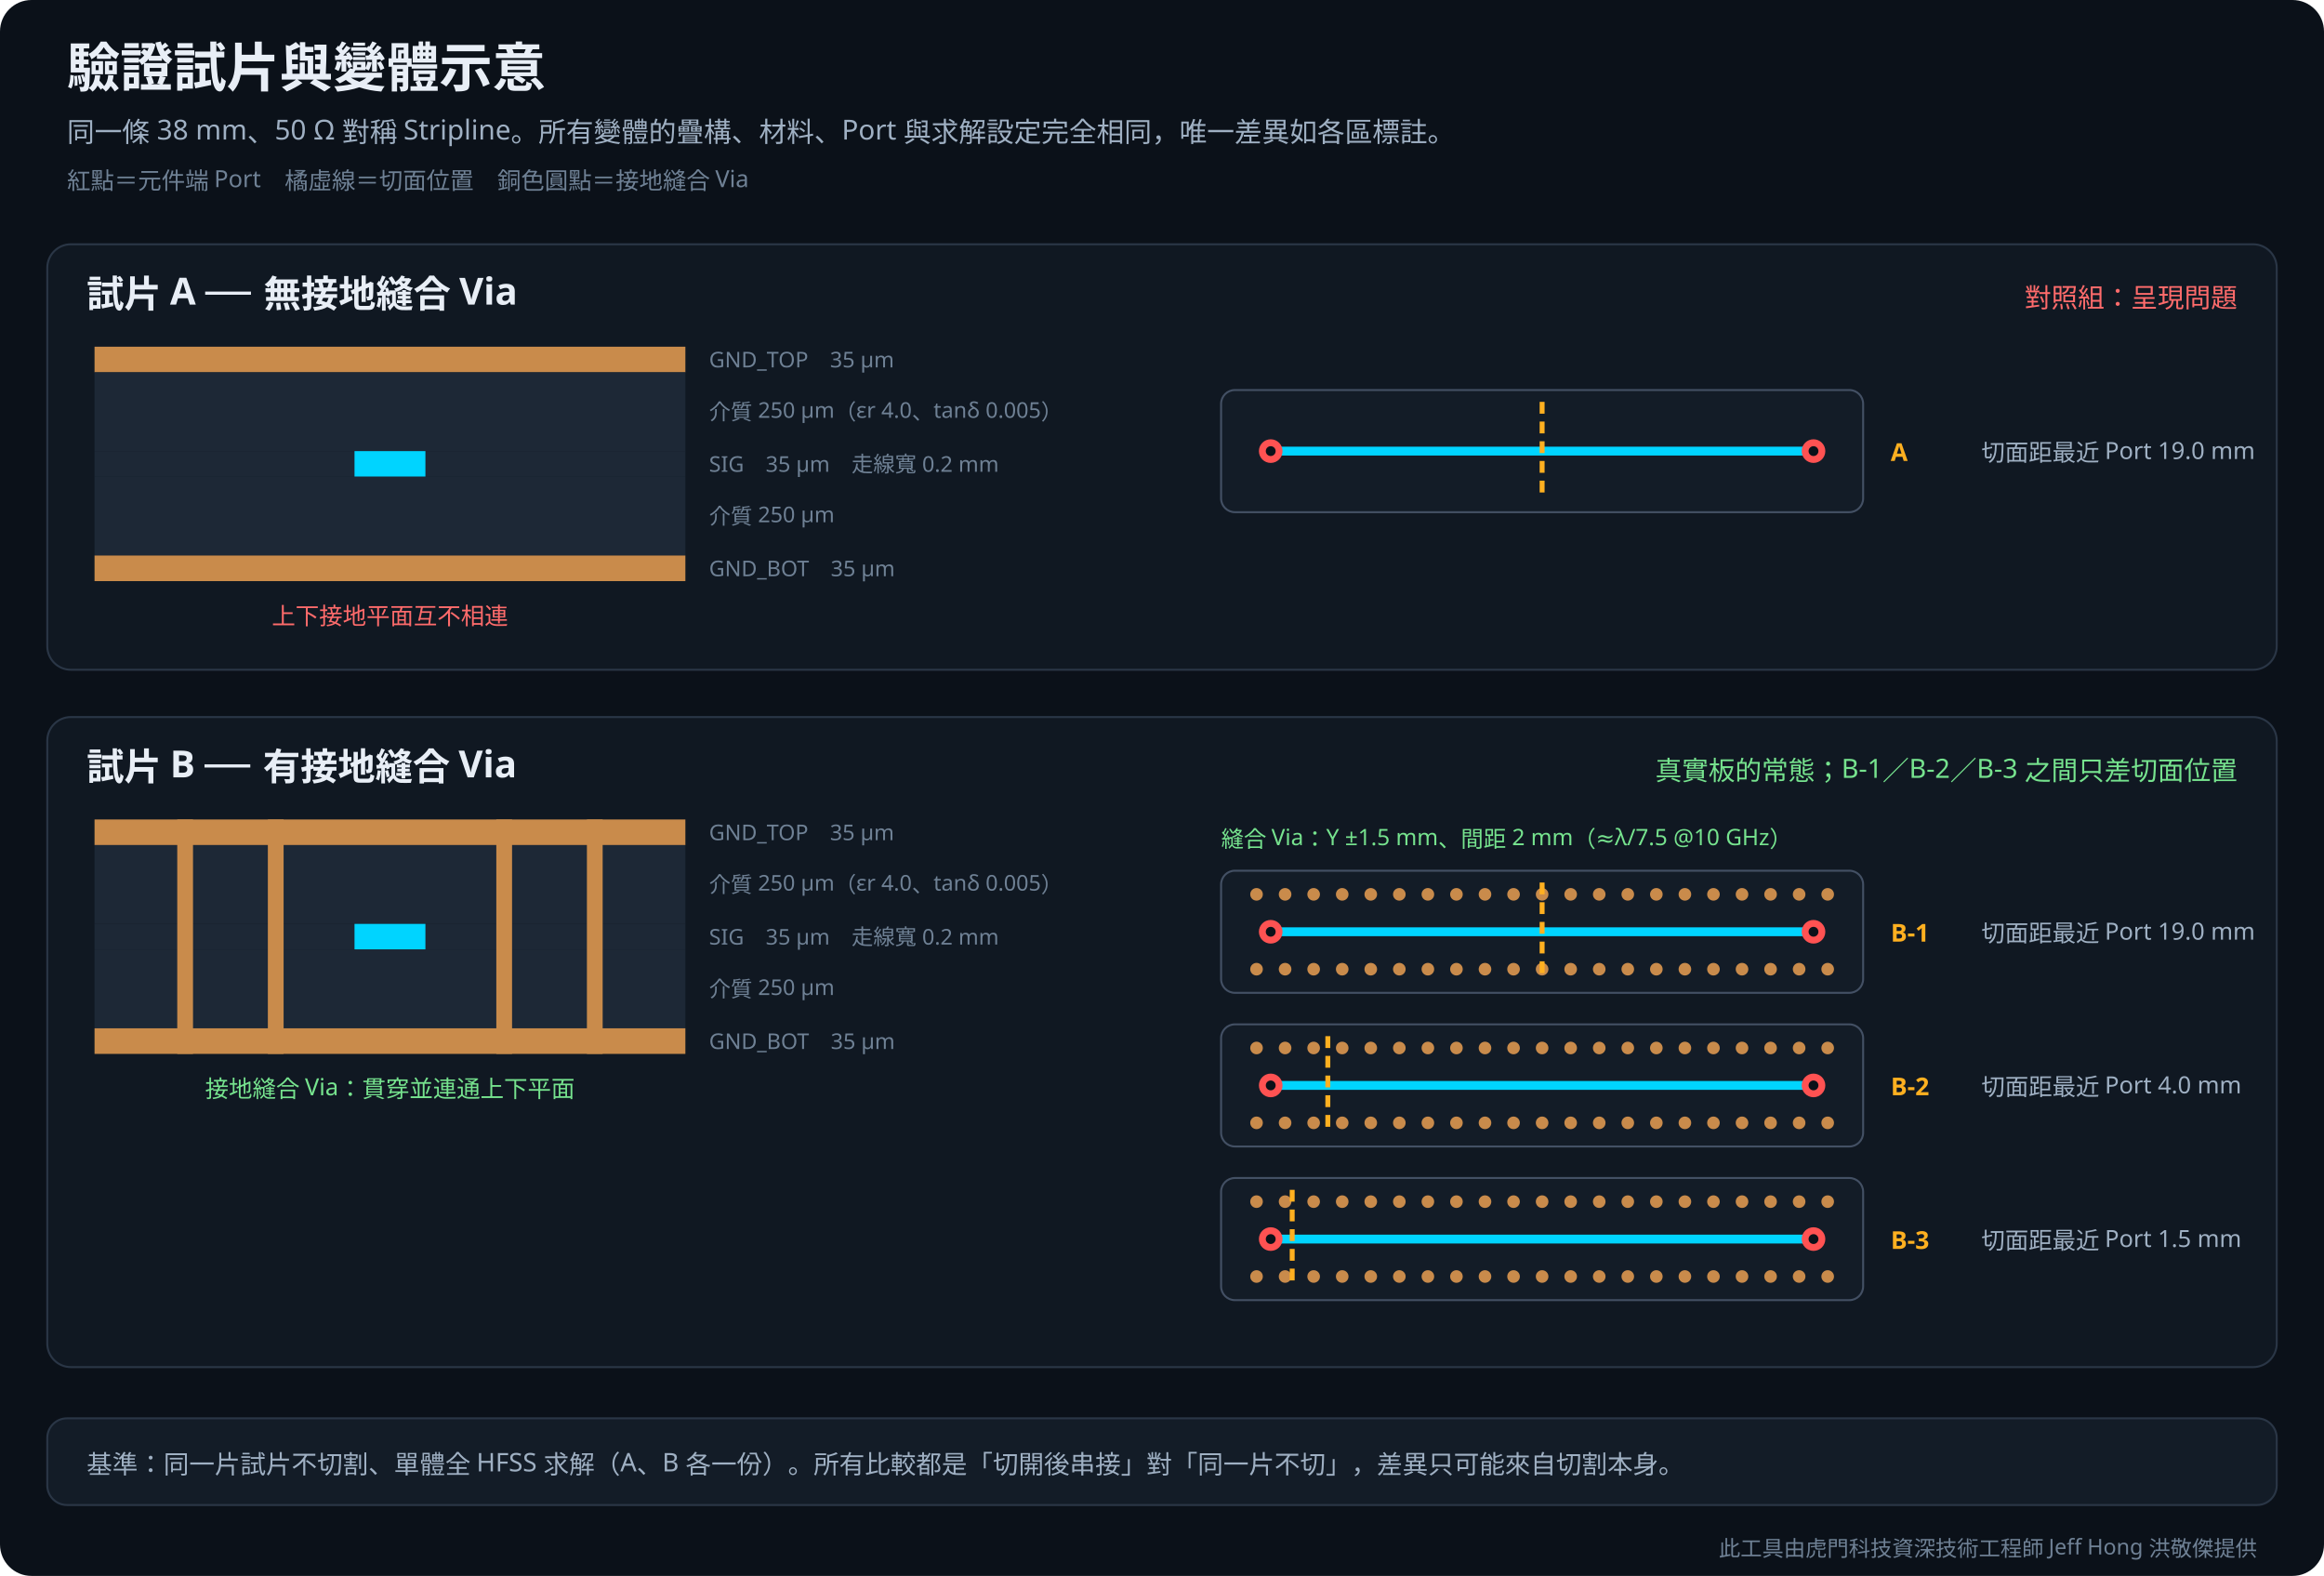
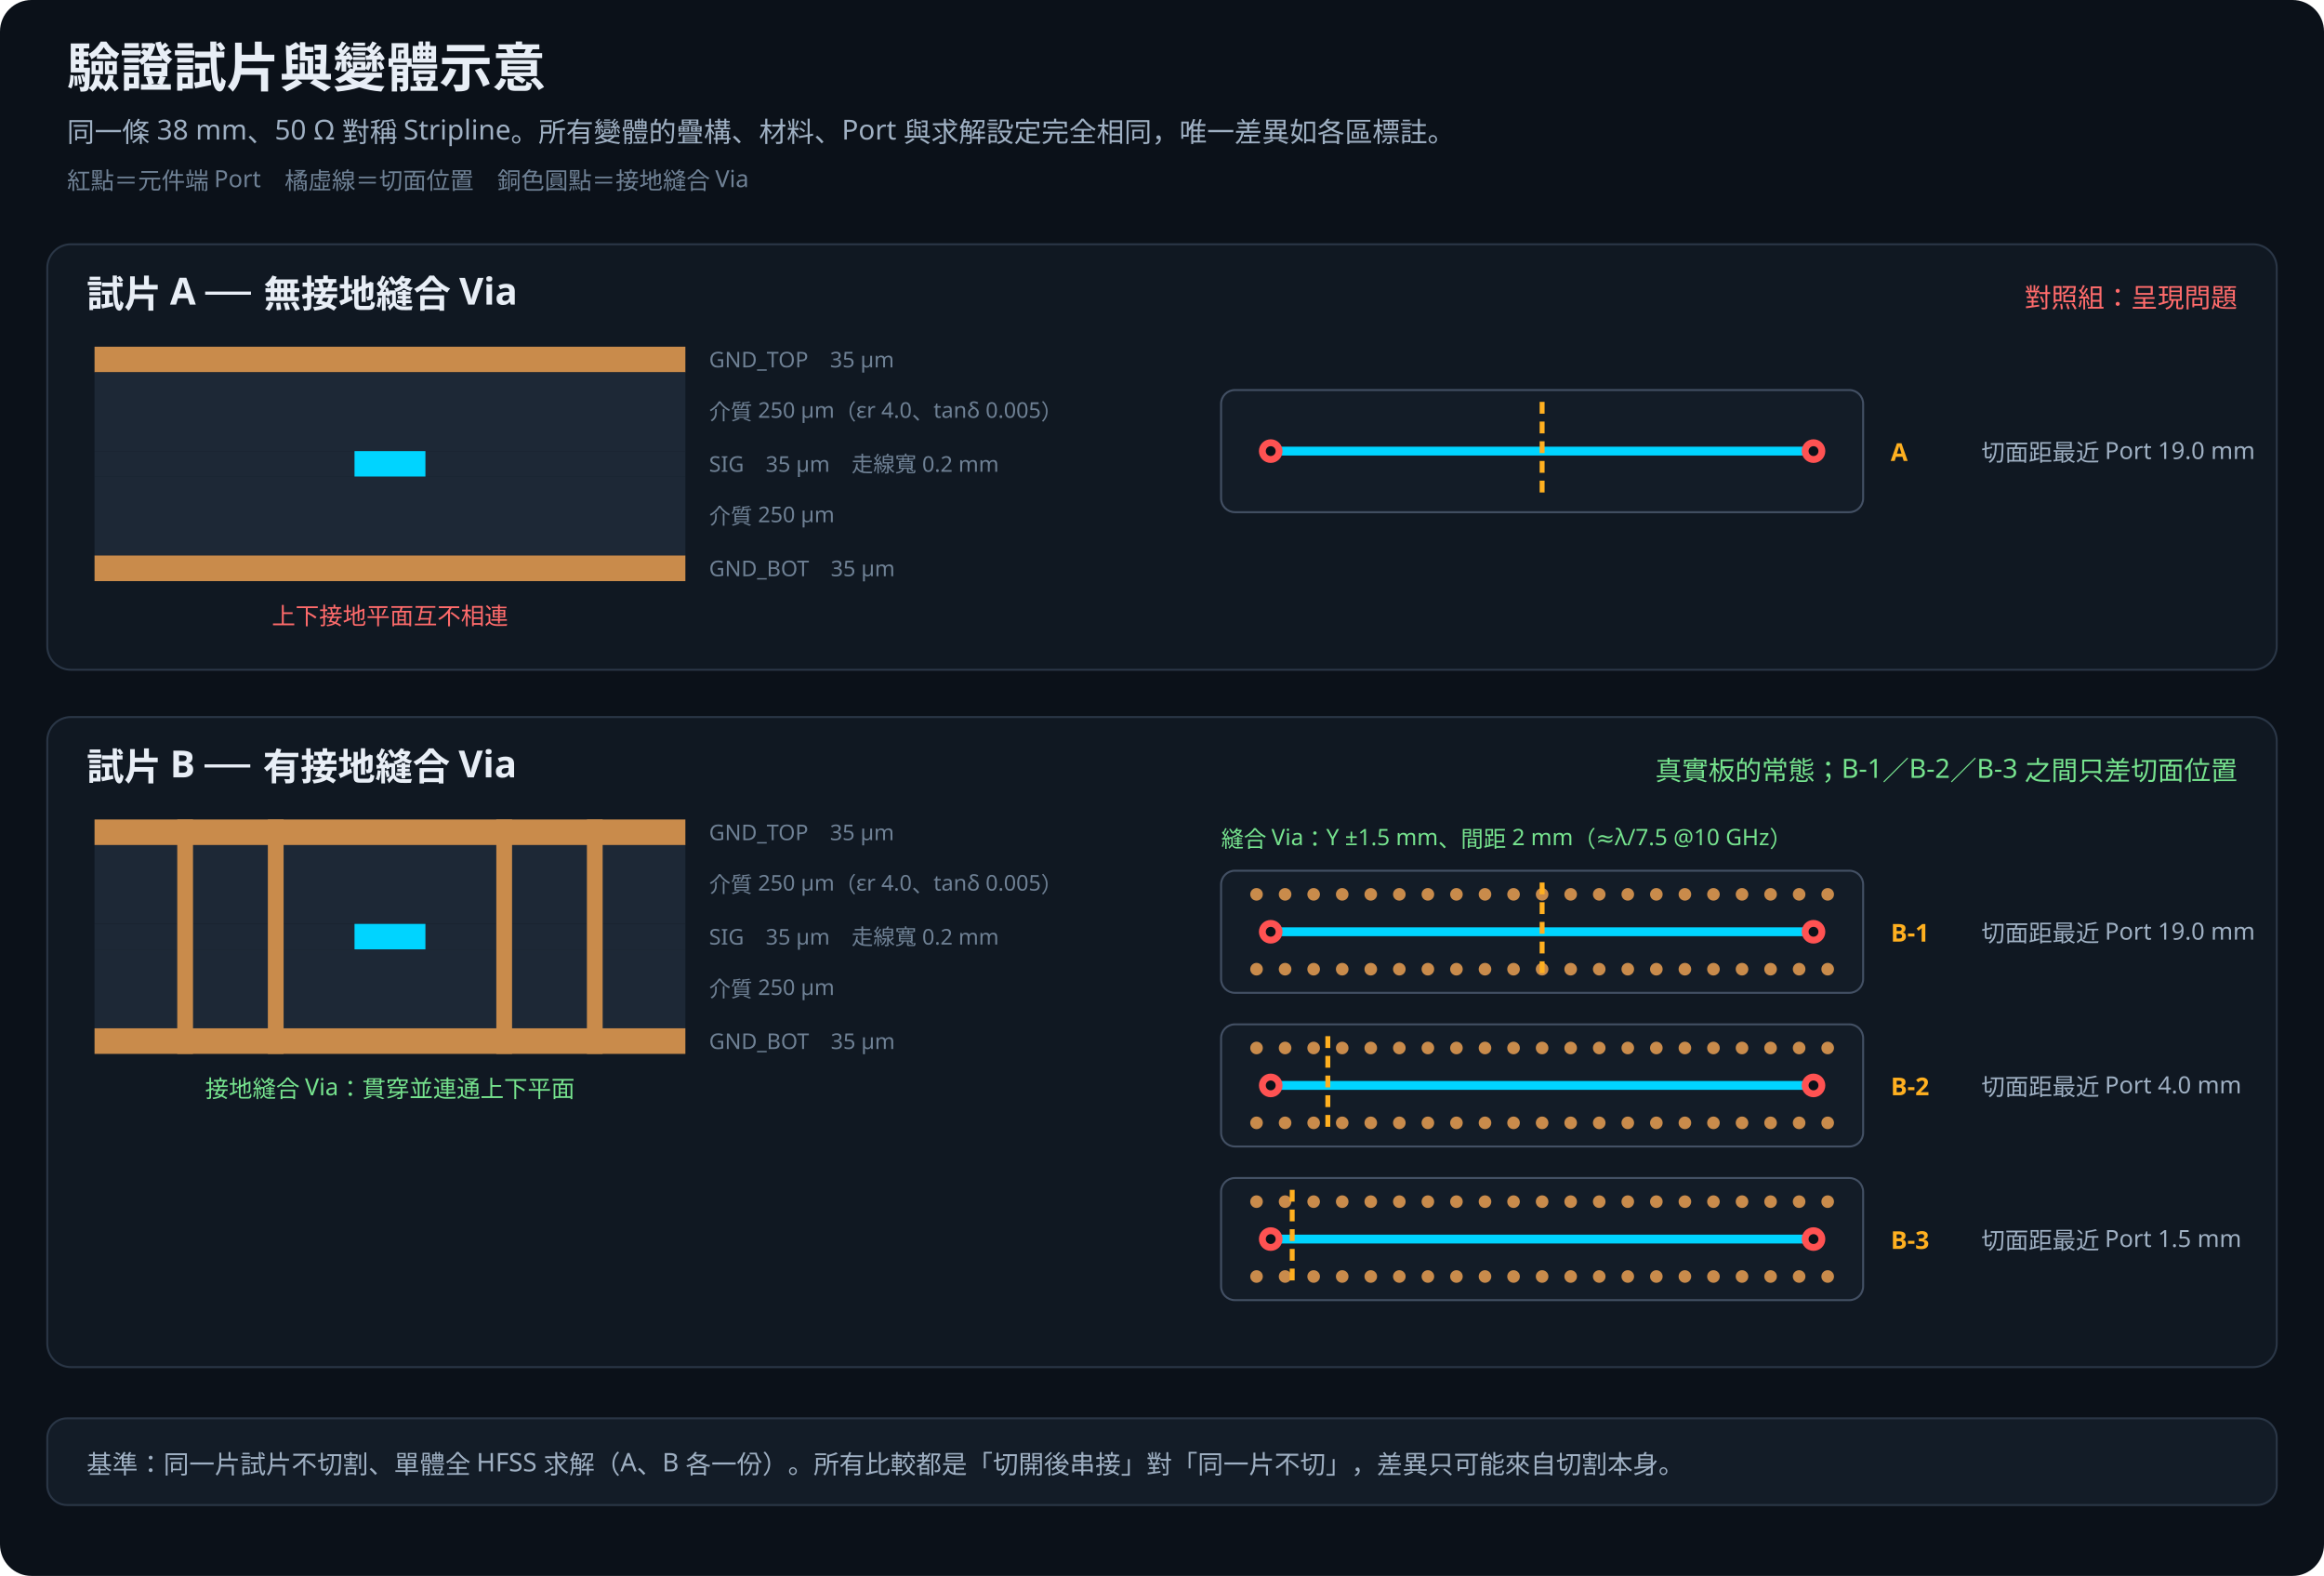
<svg xmlns="http://www.w3.org/2000/svg" viewBox="0 0 1180 800">
  <style>text{font-family:Calibri,"Microsoft JhengHei",sans-serif}</style>
  <rect x="0.0" y="0.0" width="1180.0" height="800.0" fill="#0b1119" rx="16" />
  <text x="34.0" y="44.0" fill="#e8eef6" font-size="27" font-weight="700">驗證試片與變體示意</text>
  <text x="34.0" y="72.0" fill="#9fb0c3" font-size="14">同一條 38 mm、50 Ω 對稱 Stripline。所有變體的疊構、材料、Port 與求解設定完全相同，唯一差異如各區標註。</text>
  <text x="34.0" y="96.0" fill="#6f8195" font-size="12">紅點＝元件端 Port　橘虛線＝切面位置　銅色圓點＝接地縫合 Via</text>
  <rect x="24.0" y="124.0" width="1132.0" height="216.0" fill="#101822" rx="12" stroke="#2a3646" stroke-width="1" />
  <text x="44.0" y="156.0" fill="#e8eef6" font-size="19" font-weight="700">試片 A ── 無接地縫合 Via</text>
  <text x="1136.0" y="156.0" fill="#ff6b6b" font-size="13.5" text-anchor="end">對照組：呈現問題</text>
  <rect x="48.0" y="176.0" width="300.0" height="13.0" fill="#c98b4b" rx="0" />
  <text x="360.0" y="186.5" fill="#6f8195" font-size="11">GND_TOP　35 µm</text>
  <rect x="48.0" y="189.0" width="300.0" height="40.0" fill="#1d2836" rx="0" />
  <text x="360.0" y="213.0" fill="#6f8195" font-size="11">介質 250 µm（εr 4.0、tanδ 0.005）</text>
  <rect x="48.0" y="229.0" width="300.0" height="13.0" fill="#1d2836" rx="0" />
  <rect x="180.0" y="229.0" width="36.0" height="13.0" fill="#00d4ff" rx="0" />
  <text x="360.0" y="239.5" fill="#6f8195" font-size="11">SIG　35 µm　走線寬 0.2 mm</text>
  <rect x="48.0" y="242.0" width="300.0" height="40.0" fill="#1d2836" rx="0" />
  <text x="360.0" y="266.0" fill="#6f8195" font-size="11">介質 250 µm</text>
  <rect x="48.0" y="282.0" width="300.0" height="13.0" fill="#c98b4b" rx="0" />
  <text x="360.0" y="292.5" fill="#6f8195" font-size="11">GND_BOT　35 µm</text>
  <text x="198.0" y="317.0" fill="#ff6b6b" font-size="12" text-anchor="middle">上下接地平面互不相連</text>
  <rect x="620.0" y="198.0" width="326.0" height="62.0" fill="#131c27" rx="7" stroke="#435064" stroke-width="1" />
  <line x1="645.2" y1="229.0" x2="920.8" y2="229.0" stroke="#00d4ff" stroke-width="4.5" stroke-linecap="round" />
  <circle cx="645.2" cy="229.0" r="6" fill="#ff5252" />
  <circle cx="645.2" cy="229.0" r="2.5" fill="#0b1119" />
  <circle cx="920.8" cy="229.0" r="6" fill="#ff5252" />
  <circle cx="920.8" cy="229.0" r="2.5" fill="#0b1119" />
  <line x1="783.0" y1="204.0" x2="783.0" y2="254.0" stroke="#ffb020" stroke-width="2.5" stroke-dasharray="6 4" />
  <text x="960.0" y="234.0" fill="#ffb020" font-size="12.5" font-weight="700">A</text>
  <text x="1006.0" y="234.0" fill="#9fb0c3" font-size="12">切面距最近 Port 19.0 mm</text>
  <rect x="24.0" y="364.0" width="1132.0" height="330.0" fill="#101822" rx="12" stroke="#2a3646" stroke-width="1" />
  <text x="44.0" y="396.0" fill="#e8eef6" font-size="19" font-weight="700">試片 B ── 有接地縫合 Via</text>
  <text x="1136.0" y="396.0" fill="#76e38e" font-size="13.5" text-anchor="end">真實板的常態；B-1／B-2／B-3 之間只差切面位置</text>
  <rect x="48.0" y="416.0" width="300.0" height="13.0" fill="#c98b4b" rx="0" />
  <text x="360.0" y="426.5" fill="#6f8195" font-size="11">GND_TOP　35 µm</text>
  <rect x="48.0" y="429.0" width="300.0" height="40.0" fill="#1d2836" rx="0" />
  <text x="360.0" y="453.0" fill="#6f8195" font-size="11">介質 250 µm（εr 4.0、tanδ 0.005）</text>
  <rect x="48.0" y="469.0" width="300.0" height="13.0" fill="#1d2836" rx="0" />
  <rect x="180.0" y="469.0" width="36.0" height="13.0" fill="#00d4ff" rx="0" />
  <text x="360.0" y="479.5" fill="#6f8195" font-size="11">SIG　35 µm　走線寬 0.2 mm</text>
  <rect x="48.0" y="482.0" width="300.0" height="40.0" fill="#1d2836" rx="0" />
  <text x="360.0" y="506.0" fill="#6f8195" font-size="11">介質 250 µm</text>
  <rect x="48.0" y="522.0" width="300.0" height="13.0" fill="#c98b4b" rx="0" />
  <text x="360.0" y="532.5" fill="#6f8195" font-size="11">GND_BOT　35 µm</text>
  <rect x="90.0" y="416.0" width="8.0" height="119.0" fill="#c98b4b" rx="0" />
  <rect x="136.0" y="416.0" width="8.0" height="119.0" fill="#c98b4b" rx="0" />
  <rect x="252.0" y="416.0" width="8.0" height="119.0" fill="#c98b4b" rx="0" />
  <rect x="298.0" y="416.0" width="8.0" height="119.0" fill="#c98b4b" rx="0" />
  <text x="198.0" y="557.0" fill="#76e38e" font-size="12" text-anchor="middle">接地縫合 Via：貫穿並連通上下平面</text>
  <text x="620.0" y="430.0" fill="#76e38e" font-size="11.5">縫合 Via：Y ±1.5 mm、間距 2 mm（≈λ/7.5 @10 GHz）</text>
  <rect x="620.0" y="442.0" width="326.0" height="62.0" fill="#131c27" rx="7" stroke="#435064" stroke-width="1" />
  <circle cx="638.0" cy="454.0" r="3.2" fill="#c98b4b" />
  <circle cx="638.0" cy="492.0" r="3.2" fill="#c98b4b" />
  <circle cx="652.5" cy="454.0" r="3.2" fill="#c98b4b" />
  <circle cx="652.5" cy="492.0" r="3.2" fill="#c98b4b" />
  <circle cx="667.0" cy="454.0" r="3.2" fill="#c98b4b" />
  <circle cx="667.0" cy="492.0" r="3.2" fill="#c98b4b" />
  <circle cx="681.5" cy="454.0" r="3.2" fill="#c98b4b" />
  <circle cx="681.5" cy="492.0" r="3.2" fill="#c98b4b" />
  <circle cx="696.0" cy="454.0" r="3.2" fill="#c98b4b" />
  <circle cx="696.0" cy="492.0" r="3.2" fill="#c98b4b" />
  <circle cx="710.5" cy="454.0" r="3.2" fill="#c98b4b" />
  <circle cx="710.5" cy="492.0" r="3.2" fill="#c98b4b" />
  <circle cx="725.0" cy="454.0" r="3.2" fill="#c98b4b" />
  <circle cx="725.0" cy="492.0" r="3.2" fill="#c98b4b" />
  <circle cx="739.5" cy="454.0" r="3.2" fill="#c98b4b" />
  <circle cx="739.5" cy="492.0" r="3.2" fill="#c98b4b" />
  <circle cx="754.0" cy="454.0" r="3.2" fill="#c98b4b" />
  <circle cx="754.0" cy="492.0" r="3.2" fill="#c98b4b" />
  <circle cx="768.5" cy="454.0" r="3.2" fill="#c98b4b" />
  <circle cx="768.5" cy="492.0" r="3.2" fill="#c98b4b" />
  <circle cx="783.0" cy="454.0" r="3.2" fill="#c98b4b" />
  <circle cx="783.0" cy="492.0" r="3.2" fill="#c98b4b" />
  <circle cx="797.5" cy="454.0" r="3.2" fill="#c98b4b" />
  <circle cx="797.5" cy="492.0" r="3.2" fill="#c98b4b" />
  <circle cx="812.0" cy="454.0" r="3.2" fill="#c98b4b" />
  <circle cx="812.0" cy="492.0" r="3.2" fill="#c98b4b" />
  <circle cx="826.5" cy="454.0" r="3.2" fill="#c98b4b" />
  <circle cx="826.5" cy="492.0" r="3.2" fill="#c98b4b" />
  <circle cx="841.0" cy="454.0" r="3.2" fill="#c98b4b" />
  <circle cx="841.0" cy="492.0" r="3.2" fill="#c98b4b" />
  <circle cx="855.5" cy="454.0" r="3.2" fill="#c98b4b" />
  <circle cx="855.5" cy="492.0" r="3.2" fill="#c98b4b" />
  <circle cx="870.0" cy="454.0" r="3.2" fill="#c98b4b" />
  <circle cx="870.0" cy="492.0" r="3.2" fill="#c98b4b" />
  <circle cx="884.5" cy="454.0" r="3.2" fill="#c98b4b" />
  <circle cx="884.5" cy="492.0" r="3.2" fill="#c98b4b" />
  <circle cx="899.0" cy="454.0" r="3.2" fill="#c98b4b" />
  <circle cx="899.0" cy="492.0" r="3.2" fill="#c98b4b" />
  <circle cx="913.5" cy="454.0" r="3.2" fill="#c98b4b" />
  <circle cx="913.5" cy="492.0" r="3.2" fill="#c98b4b" />
  <circle cx="928.0" cy="454.0" r="3.2" fill="#c98b4b" />
  <circle cx="928.0" cy="492.0" r="3.2" fill="#c98b4b" />
  <line x1="645.2" y1="473.0" x2="920.8" y2="473.0" stroke="#00d4ff" stroke-width="4.5" stroke-linecap="round" />
  <circle cx="645.2" cy="473.0" r="6" fill="#ff5252" />
  <circle cx="645.2" cy="473.0" r="2.5" fill="#0b1119" />
  <circle cx="920.8" cy="473.0" r="6" fill="#ff5252" />
  <circle cx="920.8" cy="473.0" r="2.5" fill="#0b1119" />
  <line x1="783.0" y1="448.0" x2="783.0" y2="498.0" stroke="#ffb020" stroke-width="2.5" stroke-dasharray="6 4" />
  <text x="960.0" y="478.0" fill="#ffb020" font-size="12.5" font-weight="700">B-1</text>
  <text x="1006.0" y="478.0" fill="#9fb0c3" font-size="12">切面距最近 Port 19.0 mm</text>
  <rect x="620.0" y="520.0" width="326.0" height="62.0" fill="#131c27" rx="7" stroke="#435064" stroke-width="1" />
  <circle cx="638.0" cy="532.0" r="3.2" fill="#c98b4b" />
  <circle cx="638.0" cy="570.0" r="3.2" fill="#c98b4b" />
  <circle cx="652.5" cy="532.0" r="3.2" fill="#c98b4b" />
  <circle cx="652.5" cy="570.0" r="3.2" fill="#c98b4b" />
  <circle cx="667.0" cy="532.0" r="3.2" fill="#c98b4b" />
  <circle cx="667.0" cy="570.0" r="3.2" fill="#c98b4b" />
  <circle cx="681.5" cy="532.0" r="3.2" fill="#c98b4b" />
  <circle cx="681.5" cy="570.0" r="3.2" fill="#c98b4b" />
  <circle cx="696.0" cy="532.0" r="3.2" fill="#c98b4b" />
  <circle cx="696.0" cy="570.0" r="3.2" fill="#c98b4b" />
  <circle cx="710.5" cy="532.0" r="3.2" fill="#c98b4b" />
  <circle cx="710.5" cy="570.0" r="3.2" fill="#c98b4b" />
  <circle cx="725.0" cy="532.0" r="3.2" fill="#c98b4b" />
  <circle cx="725.0" cy="570.0" r="3.2" fill="#c98b4b" />
  <circle cx="739.5" cy="532.0" r="3.2" fill="#c98b4b" />
  <circle cx="739.5" cy="570.0" r="3.2" fill="#c98b4b" />
  <circle cx="754.0" cy="532.0" r="3.2" fill="#c98b4b" />
  <circle cx="754.0" cy="570.0" r="3.2" fill="#c98b4b" />
  <circle cx="768.5" cy="532.0" r="3.2" fill="#c98b4b" />
  <circle cx="768.5" cy="570.0" r="3.2" fill="#c98b4b" />
  <circle cx="783.0" cy="532.0" r="3.2" fill="#c98b4b" />
  <circle cx="783.0" cy="570.0" r="3.2" fill="#c98b4b" />
  <circle cx="797.5" cy="532.0" r="3.2" fill="#c98b4b" />
  <circle cx="797.5" cy="570.0" r="3.2" fill="#c98b4b" />
  <circle cx="812.0" cy="532.0" r="3.2" fill="#c98b4b" />
  <circle cx="812.0" cy="570.0" r="3.2" fill="#c98b4b" />
  <circle cx="826.5" cy="532.0" r="3.2" fill="#c98b4b" />
  <circle cx="826.5" cy="570.0" r="3.2" fill="#c98b4b" />
  <circle cx="841.0" cy="532.0" r="3.2" fill="#c98b4b" />
  <circle cx="841.0" cy="570.0" r="3.2" fill="#c98b4b" />
  <circle cx="855.5" cy="532.0" r="3.2" fill="#c98b4b" />
  <circle cx="855.5" cy="570.0" r="3.2" fill="#c98b4b" />
  <circle cx="870.0" cy="532.0" r="3.2" fill="#c98b4b" />
  <circle cx="870.0" cy="570.0" r="3.2" fill="#c98b4b" />
  <circle cx="884.5" cy="532.0" r="3.2" fill="#c98b4b" />
  <circle cx="884.5" cy="570.0" r="3.2" fill="#c98b4b" />
  <circle cx="899.0" cy="532.0" r="3.2" fill="#c98b4b" />
  <circle cx="899.0" cy="570.0" r="3.2" fill="#c98b4b" />
  <circle cx="913.5" cy="532.0" r="3.2" fill="#c98b4b" />
  <circle cx="913.5" cy="570.0" r="3.2" fill="#c98b4b" />
  <circle cx="928.0" cy="532.0" r="3.2" fill="#c98b4b" />
  <circle cx="928.0" cy="570.0" r="3.2" fill="#c98b4b" />
  <line x1="645.2" y1="551.0" x2="920.8" y2="551.0" stroke="#00d4ff" stroke-width="4.5" stroke-linecap="round" />
  <circle cx="645.2" cy="551.0" r="6" fill="#ff5252" />
  <circle cx="645.2" cy="551.0" r="2.5" fill="#0b1119" />
  <circle cx="920.8" cy="551.0" r="6" fill="#ff5252" />
  <circle cx="920.8" cy="551.0" r="2.5" fill="#0b1119" />
  <line x1="674.2" y1="526.0" x2="674.2" y2="576.0" stroke="#ffb020" stroke-width="2.5" stroke-dasharray="6 4" />
  <text x="960.0" y="556.0" fill="#ffb020" font-size="12.5" font-weight="700">B-2</text>
  <text x="1006.0" y="556.0" fill="#9fb0c3" font-size="12">切面距最近 Port 4.0 mm</text>
  <rect x="620.0" y="598.0" width="326.0" height="62.0" fill="#131c27" rx="7" stroke="#435064" stroke-width="1" />
  <circle cx="638.0" cy="610.0" r="3.2" fill="#c98b4b" />
  <circle cx="638.0" cy="648.0" r="3.2" fill="#c98b4b" />
  <circle cx="652.5" cy="610.0" r="3.2" fill="#c98b4b" />
  <circle cx="652.5" cy="648.0" r="3.2" fill="#c98b4b" />
  <circle cx="667.0" cy="610.0" r="3.2" fill="#c98b4b" />
  <circle cx="667.0" cy="648.0" r="3.2" fill="#c98b4b" />
  <circle cx="681.5" cy="610.0" r="3.2" fill="#c98b4b" />
  <circle cx="681.5" cy="648.0" r="3.2" fill="#c98b4b" />
  <circle cx="696.0" cy="610.0" r="3.2" fill="#c98b4b" />
  <circle cx="696.0" cy="648.0" r="3.2" fill="#c98b4b" />
  <circle cx="710.5" cy="610.0" r="3.2" fill="#c98b4b" />
  <circle cx="710.5" cy="648.0" r="3.2" fill="#c98b4b" />
  <circle cx="725.0" cy="610.0" r="3.2" fill="#c98b4b" />
  <circle cx="725.0" cy="648.0" r="3.2" fill="#c98b4b" />
  <circle cx="739.5" cy="610.0" r="3.2" fill="#c98b4b" />
  <circle cx="739.5" cy="648.0" r="3.2" fill="#c98b4b" />
  <circle cx="754.0" cy="610.0" r="3.2" fill="#c98b4b" />
  <circle cx="754.0" cy="648.0" r="3.2" fill="#c98b4b" />
  <circle cx="768.5" cy="610.0" r="3.2" fill="#c98b4b" />
  <circle cx="768.5" cy="648.0" r="3.2" fill="#c98b4b" />
  <circle cx="783.0" cy="610.0" r="3.2" fill="#c98b4b" />
  <circle cx="783.0" cy="648.0" r="3.2" fill="#c98b4b" />
  <circle cx="797.5" cy="610.0" r="3.2" fill="#c98b4b" />
  <circle cx="797.5" cy="648.0" r="3.2" fill="#c98b4b" />
  <circle cx="812.0" cy="610.0" r="3.2" fill="#c98b4b" />
  <circle cx="812.0" cy="648.0" r="3.2" fill="#c98b4b" />
  <circle cx="826.5" cy="610.0" r="3.2" fill="#c98b4b" />
  <circle cx="826.5" cy="648.0" r="3.2" fill="#c98b4b" />
  <circle cx="841.0" cy="610.0" r="3.2" fill="#c98b4b" />
  <circle cx="841.0" cy="648.0" r="3.2" fill="#c98b4b" />
  <circle cx="855.5" cy="610.0" r="3.2" fill="#c98b4b" />
  <circle cx="855.5" cy="648.0" r="3.2" fill="#c98b4b" />
  <circle cx="870.0" cy="610.0" r="3.2" fill="#c98b4b" />
  <circle cx="870.0" cy="648.0" r="3.2" fill="#c98b4b" />
  <circle cx="884.5" cy="610.0" r="3.2" fill="#c98b4b" />
  <circle cx="884.5" cy="648.0" r="3.2" fill="#c98b4b" />
  <circle cx="899.0" cy="610.0" r="3.2" fill="#c98b4b" />
  <circle cx="899.0" cy="648.0" r="3.2" fill="#c98b4b" />
  <circle cx="913.5" cy="610.0" r="3.2" fill="#c98b4b" />
  <circle cx="913.5" cy="648.0" r="3.2" fill="#c98b4b" />
  <circle cx="928.0" cy="610.0" r="3.2" fill="#c98b4b" />
  <circle cx="928.0" cy="648.0" r="3.2" fill="#c98b4b" />
  <line x1="645.2" y1="629.0" x2="920.8" y2="629.0" stroke="#00d4ff" stroke-width="4.5" stroke-linecap="round" />
  <circle cx="645.2" cy="629.0" r="6" fill="#ff5252" />
  <circle cx="645.2" cy="629.0" r="2.5" fill="#0b1119" />
  <circle cx="920.8" cy="629.0" r="6" fill="#ff5252" />
  <circle cx="920.8" cy="629.0" r="2.5" fill="#0b1119" />
  <line x1="656.1" y1="604.0" x2="656.1" y2="654.0" stroke="#ffb020" stroke-width="2.5" stroke-dasharray="6 4" />
  <text x="960.0" y="634.0" fill="#ffb020" font-size="12.5" font-weight="700">B-3</text>
  <text x="1006.0" y="634.0" fill="#9fb0c3" font-size="12">切面距最近 Port 1.5 mm</text>
  <rect x="24.0" y="720.0" width="1132.0" height="44.0" fill="#131c27" rx="10" stroke="#2a3646" stroke-width="1" />
  <text x="44.0" y="748.0" fill="#9fb0c3" font-size="13">基準：同一片試片不切割、單體全 HFSS 求解（A、B 各一份）。所有比較都是「切開後串接」對「同一片不切」，差異只可能來自切割本身。</text>
-   <text x="1146.0" y="790.0" fill="#6f8195" font-size="11" text-anchor="end">此工具由虎門科技資深技術工程師 Jeff Hong 洪敬傑提供</text>
</svg>
